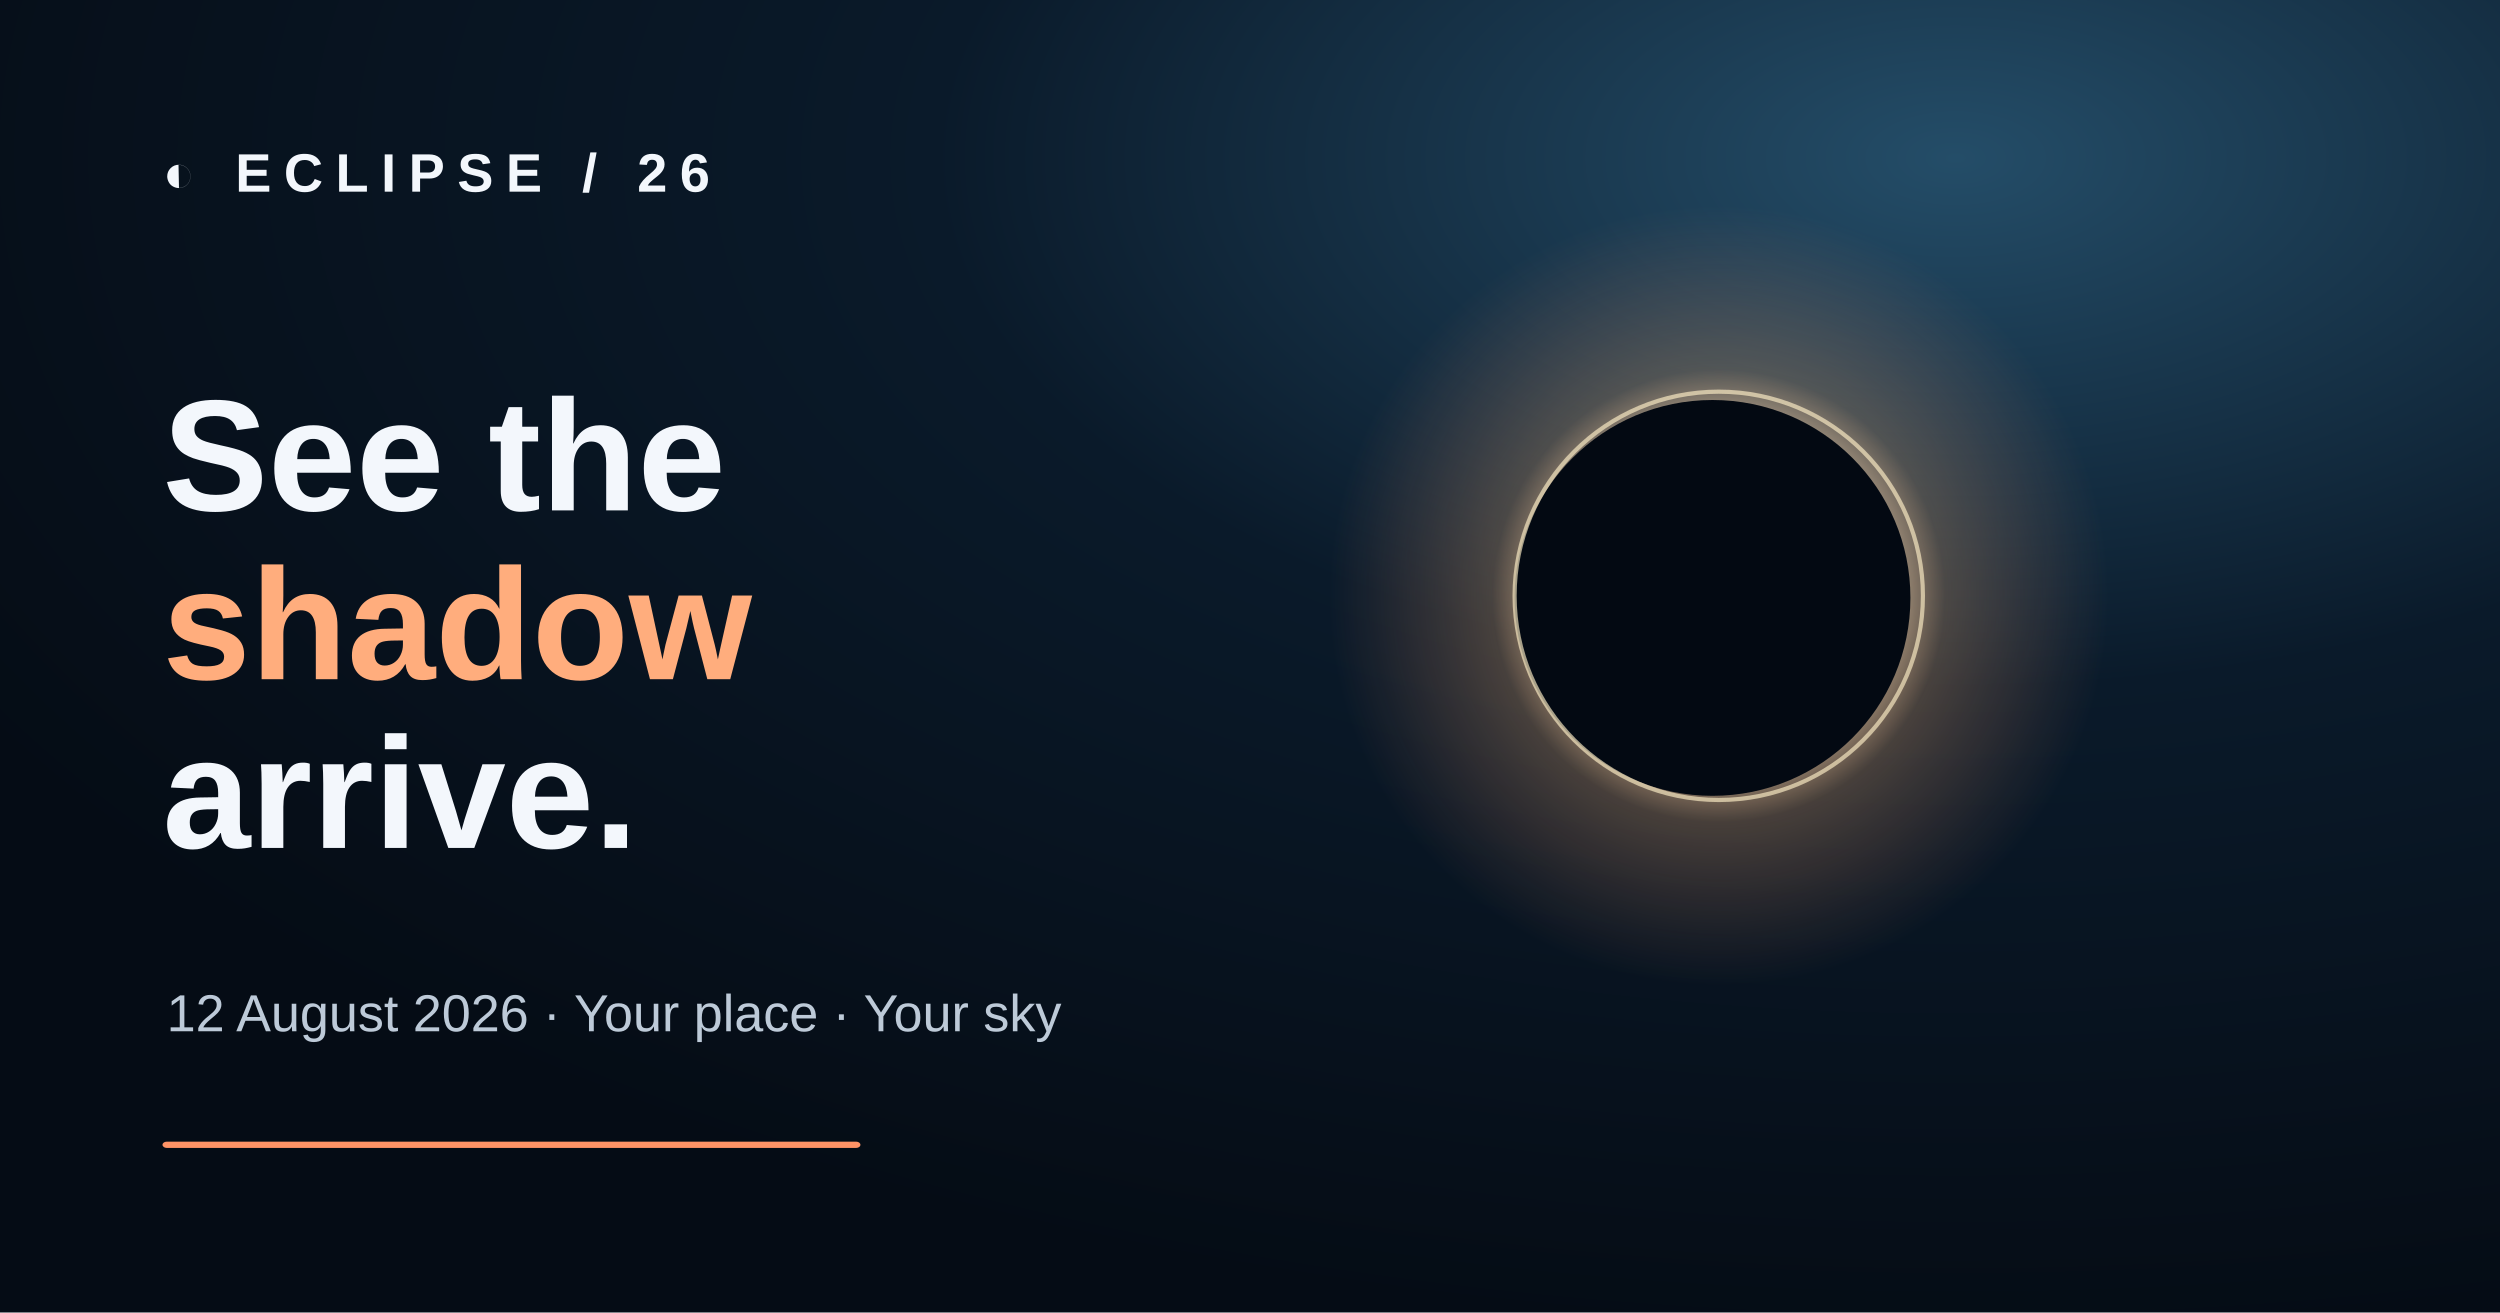
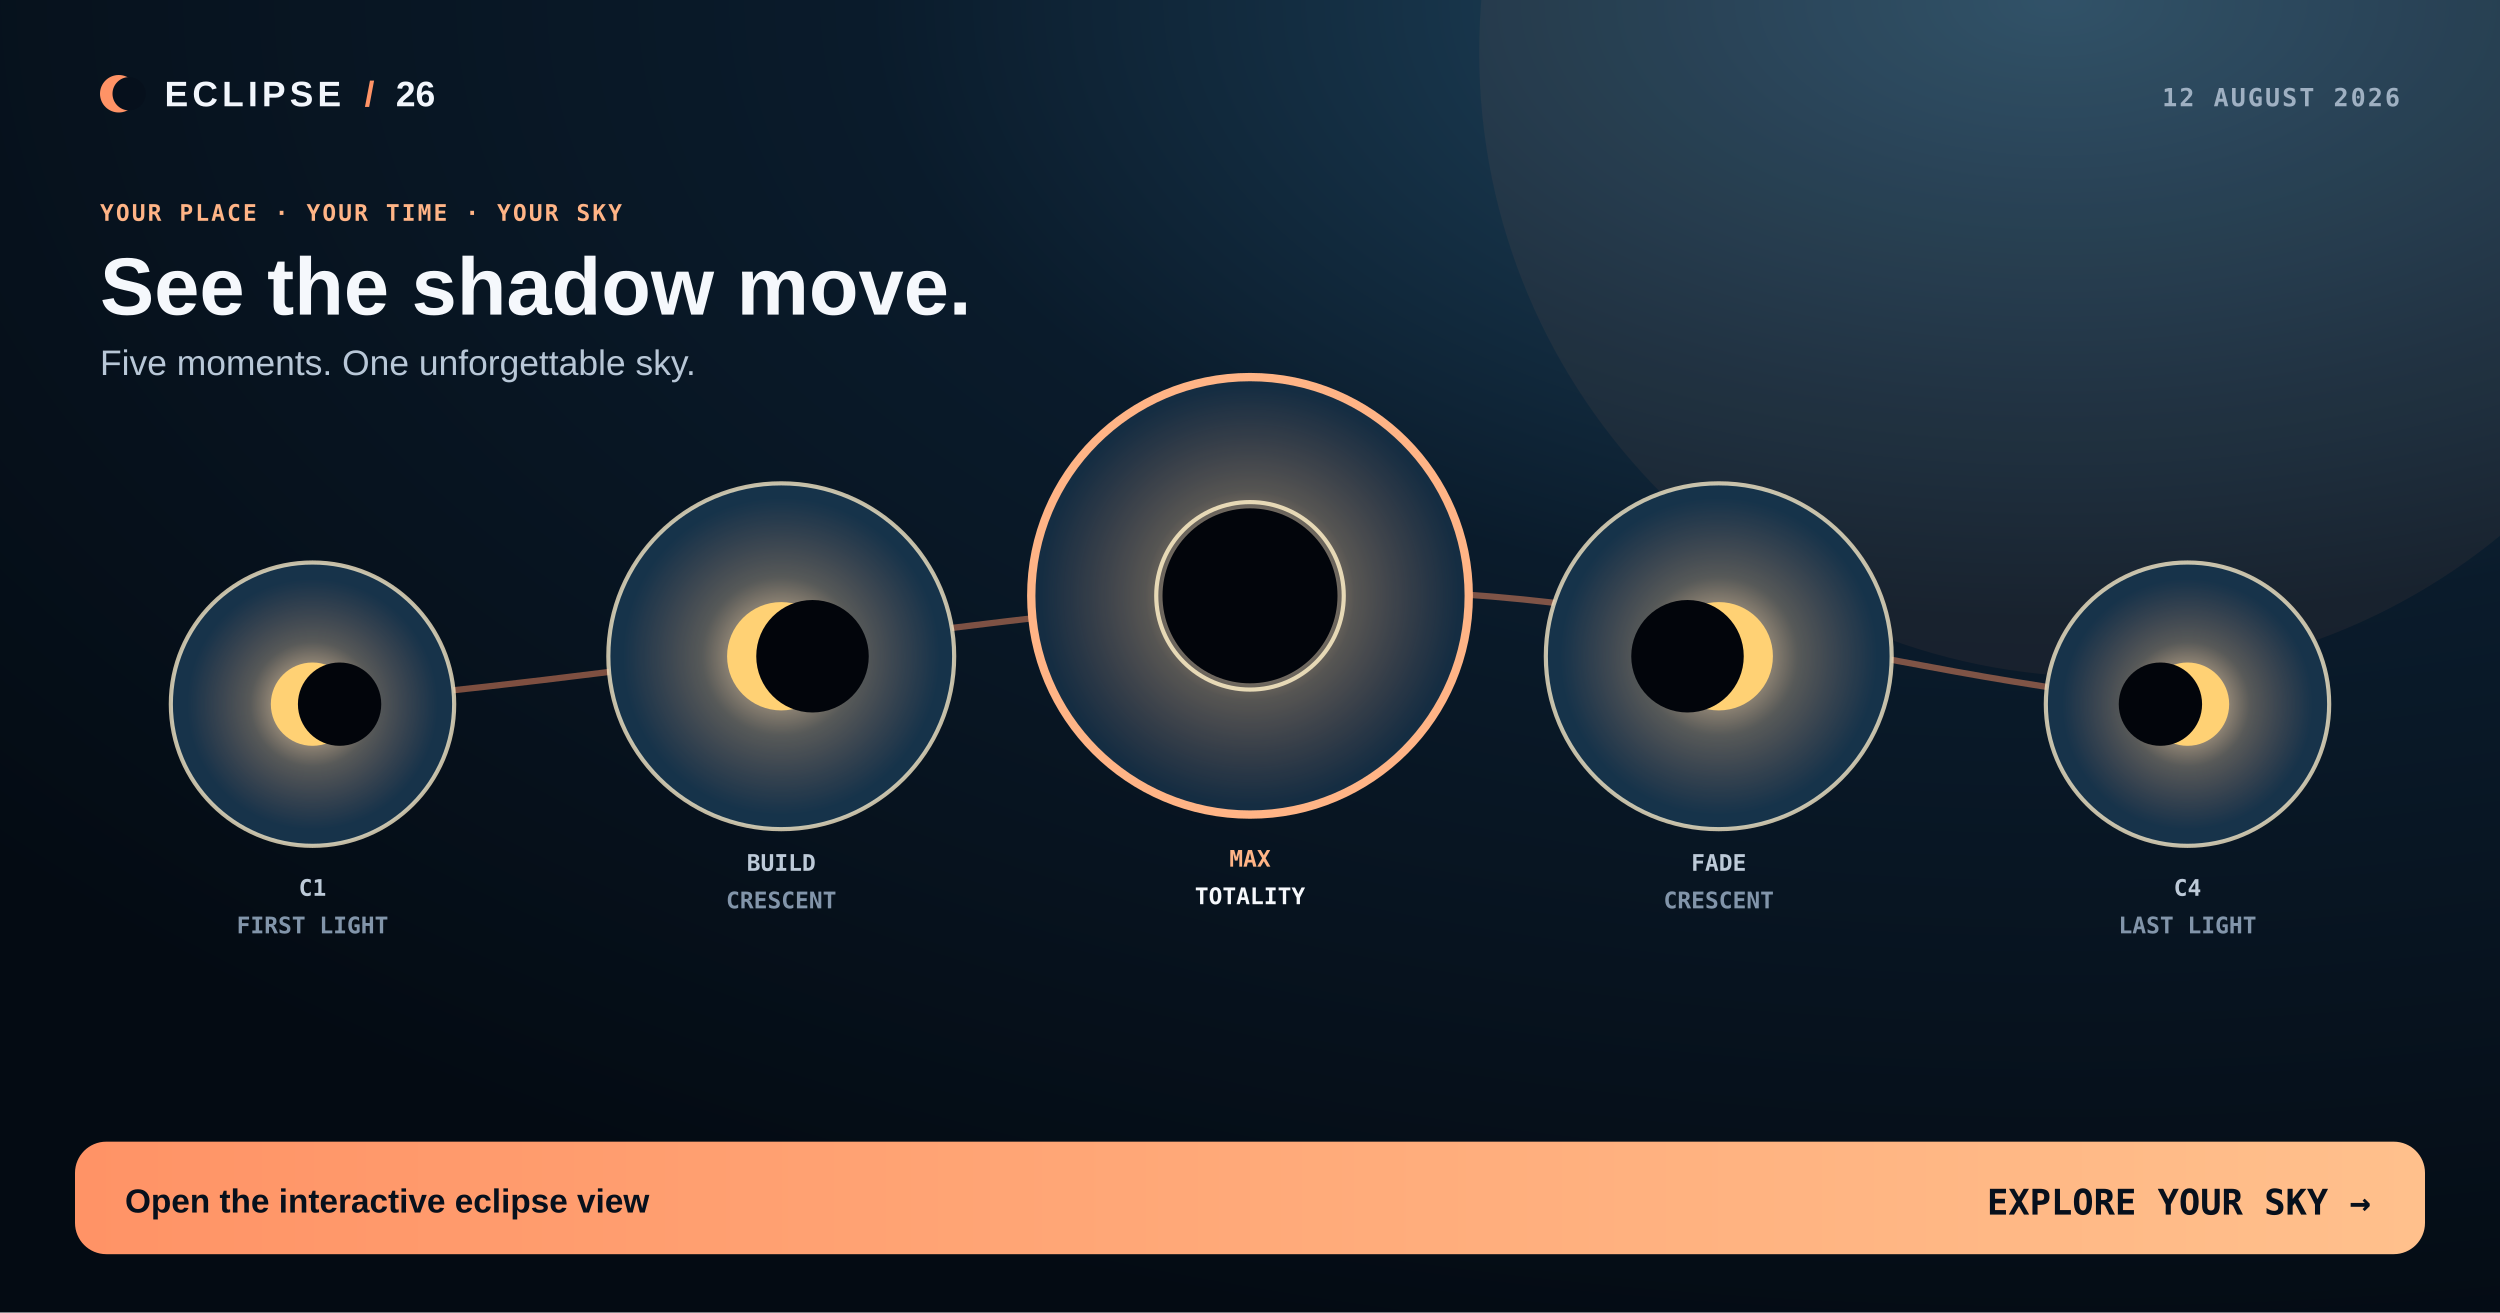
<svg xmlns="http://www.w3.org/2000/svg" width="1200" height="630" viewBox="0 0 1200 630">
  <defs>
-     <radialGradient id="bg" cx="78%" cy="12%" r="90%">
+     <radialGradient id="bg" cx="82%" cy="0" r="105%">
      <stop stop-color="#244d68" />
-       <stop offset=".45" stop-color="#0a1a2a" />
-       <stop offset="1" stop-color="#050c15" />
+       <stop offset=".45" stop-color="#0a1b2b" />
+       <stop offset="1" stop-color="#040b13" />
    </radialGradient>
-     <radialGradient id="corona">
-       <stop offset=".35" stop-color="#fff4d7" stop-opacity=".95" />
-       <stop offset=".58" stop-color="#ffb677" stop-opacity=".25" />
+     <radialGradient id="glow">
+       <stop stop-color="#fff4d7" stop-opacity=".95" />
+       <stop offset=".5" stop-color="#ffbd7e" stop-opacity=".28" />
      <stop offset="1" stop-color="#ff9366" stop-opacity="0" />
    </radialGradient>
+     <linearGradient id="cta">
+       <stop stop-color="#ff9366" />
+       <stop offset="1" stop-color="#ffc08c" />
+     </linearGradient>
+     <clipPath id="c1">
+       <circle cx="150" cy="338" r="68" />
+     </clipPath>
+     <clipPath id="c2">
+       <circle cx="375" cy="315" r="83" />
+     </clipPath>
+     <clipPath id="c3">
+       <circle cx="600" cy="286" r="105" />
+     </clipPath>
+     <clipPath id="c4">
+       <circle cx="825" cy="315" r="83" />
+     </clipPath>
+     <clipPath id="c5">
+       <circle cx="1050" cy="338" r="68" />
+     </clipPath>
  </defs>
  <rect width="1200" height="630" fill="url(#bg)" />
-   <g transform="translate(825 286)">
-     <circle r="188" fill="url(#corona)" />
-     <circle r="91" fill="#ffd174" />
-     <circle cx="-3" cy="1" r="95" fill="#030912" />
-     <circle r="98" fill="none" stroke="#fff0c8" stroke-opacity=".65" stroke-width="2" />
+   <circle cx="1010" cy="25" r="300" fill="#ff9366" opacity=".06" />
+   <g font-family="Arial, sans-serif">
+     <g transform="translate(48 31)">
+       <circle cx="9" cy="14" r="9" fill="#ff9366" />
+       <circle cx="14" cy="14" r="8" fill="#06101c" />
+       <text x="31" y="20" fill="#f2f6fc" font-size="17" font-weight="700" letter-spacing="2">ECLIPSE</text>
+       <text x="127" y="20" fill="#ff9366" font-size="17" font-weight="700">/</text>
+       <text x="142" y="20" fill="#f2f6fc" font-size="17" font-weight="700">26</text>
+     </g>
+     <text x="1152" y="51" fill="#9fb0c2" font-family="monospace" font-size="12" font-weight="700" text-anchor="end" letter-spacing="1">12 AUGUST 2026</text>
+     <text x="48" y="106" fill="#ffb486" font-family="monospace" font-size="11" font-weight="700" letter-spacing="1">YOUR PLACE · YOUR TIME · YOUR SKY</text>
+     <text x="48" y="151" fill="#f5f8fc" font-size="39" font-weight="700">See the shadow move.</text>
+     <text x="48" y="180" fill="#b8c7d7" font-size="17">Five moments. One unforgettable sky.</text>
  </g>
-   <g fill="#f3f7fc" font-family="Arial, sans-serif">
-     <text x="78" y="92" font-size="26" font-weight="700" letter-spacing="6">◐  ECLIPSE / 26</text>
-     <text x="78" y="245" font-size="76" font-weight="700">See the</text>
-     <text x="78" y="326" font-size="76" font-weight="700" fill="#ffad7d">shadow</text>
-     <text x="78" y="407" font-size="76" font-weight="700">arrive.</text>
-     <text x="80" y="495" font-size="25" fill="#bdcad8">12 August 2026 · Your place · Your sky</text>
+   <path d="M150 338 C300 325 440 300 600 286 S900 325 1050 338" fill="none" stroke="#ff9366" stroke-opacity=".48" stroke-width="3" stroke-linecap="round" />
+   <g fill="#ff9366">
+     <circle cx="150" cy="338" r="4" />
+     <circle cx="375" cy="315" r="4" />
+     <circle cx="600" cy="286" r="5" />
+     <circle cx="825" cy="315" r="4" />
+     <circle cx="1050" cy="338" r="4" />
  </g>
-   <rect x="78" y="548" width="335" height="3" rx="2" fill="#ff9366" />
+   <g>
+     <g clip-path="url(#c1)">
+       <rect x="82" y="270" width="136" height="136" fill="#17334a" />
+       <circle cx="150" cy="338" r="60" fill="url(#glow)" />
+       <circle cx="150" cy="338" r="20" fill="#ffd174" />
+       <circle cx="163" cy="338" r="20" fill="#02050b" />
+     </g>
+     <circle cx="150" cy="338" r="68" fill="none" stroke="#fff0cd" stroke-opacity=".76" stroke-width="2" />
+     <g clip-path="url(#c2)">
+       <rect x="292" y="232" width="166" height="166" fill="#16334a" />
+       <circle cx="375" cy="315" r="76" fill="url(#glow)" />
+       <circle cx="375" cy="315" r="26" fill="#ffd174" />
+       <circle cx="390" cy="315" r="27" fill="#02050b" />
+     </g>
+     <circle cx="375" cy="315" r="83" fill="none" stroke="#fff0cd" stroke-opacity=".76" stroke-width="2" />
+     <g clip-path="url(#c3)">
+       <rect x="495" y="181" width="210" height="210" fill="#152d42" />
+       <circle cx="600" cy="286" r="100" fill="url(#glow)" />
+       <circle cx="600" cy="286" r="39" fill="#ffd174" />
+       <circle cx="600" cy="286" r="42" fill="#02050b" />
+       <circle cx="600" cy="286" r="45" fill="none" stroke="#fff0c8" stroke-opacity=".84" stroke-width="2" />
+     </g>
+     <circle cx="600" cy="286" r="105" fill="none" stroke="#ffb486" stroke-width="4" />
+     <g clip-path="url(#c4)">
+       <rect x="742" y="232" width="166" height="166" fill="#16334a" />
+       <circle cx="825" cy="315" r="76" fill="url(#glow)" />
+       <circle cx="825" cy="315" r="26" fill="#ffd174" />
+       <circle cx="810" cy="315" r="27" fill="#02050b" />
+     </g>
+     <circle cx="825" cy="315" r="83" fill="none" stroke="#fff0cd" stroke-opacity=".76" stroke-width="2" />
+     <g clip-path="url(#c5)">
+       <rect x="982" y="270" width="136" height="136" fill="#17334a" />
+       <circle cx="1050" cy="338" r="60" fill="url(#glow)" />
+       <circle cx="1050" cy="338" r="20" fill="#ffd174" />
+       <circle cx="1037" cy="338" r="20" fill="#02050b" />
+     </g>
+     <circle cx="1050" cy="338" r="68" fill="none" stroke="#fff0cd" stroke-opacity=".76" stroke-width="2" />
+   </g>
+   <g fill="#bdcad8" font-family="monospace" font-size="11" font-weight="700" text-anchor="middle">
+     <text x="150" y="430">C1</text>
+     <text x="375" y="418">BUILD</text>
+     <text x="600" y="416" fill="#ffb486">MAX</text>
+     <text x="825" y="418">FADE</text>
+     <text x="1050" y="430">C4</text>
+   </g>
+   <g fill="#8295aa" font-family="monospace" font-size="11" font-weight="700" text-anchor="middle">
+     <text x="150" y="448">FIRST LIGHT</text>
+     <text x="375" y="436">CRESCENT</text>
+     <text x="600" y="434" fill="#f5f8fc">TOTALITY</text>
+     <text x="825" y="436">CRESCENT</text>
+     <text x="1050" y="448">LAST LIGHT</text>
+   </g>
+   <rect x="36" y="548" width="1128" height="54" rx="15" fill="url(#cta)" />
+   <text x="60" y="582" fill="#07101c" font-family="Arial, sans-serif" font-size="16" font-weight="700">Open the interactive eclipse view</text>
+   <text x="1138" y="583" fill="#07101c" font-family="monospace" font-size="17" font-weight="700" text-anchor="end">EXPLORE YOUR SKY  →</text>
</svg>
